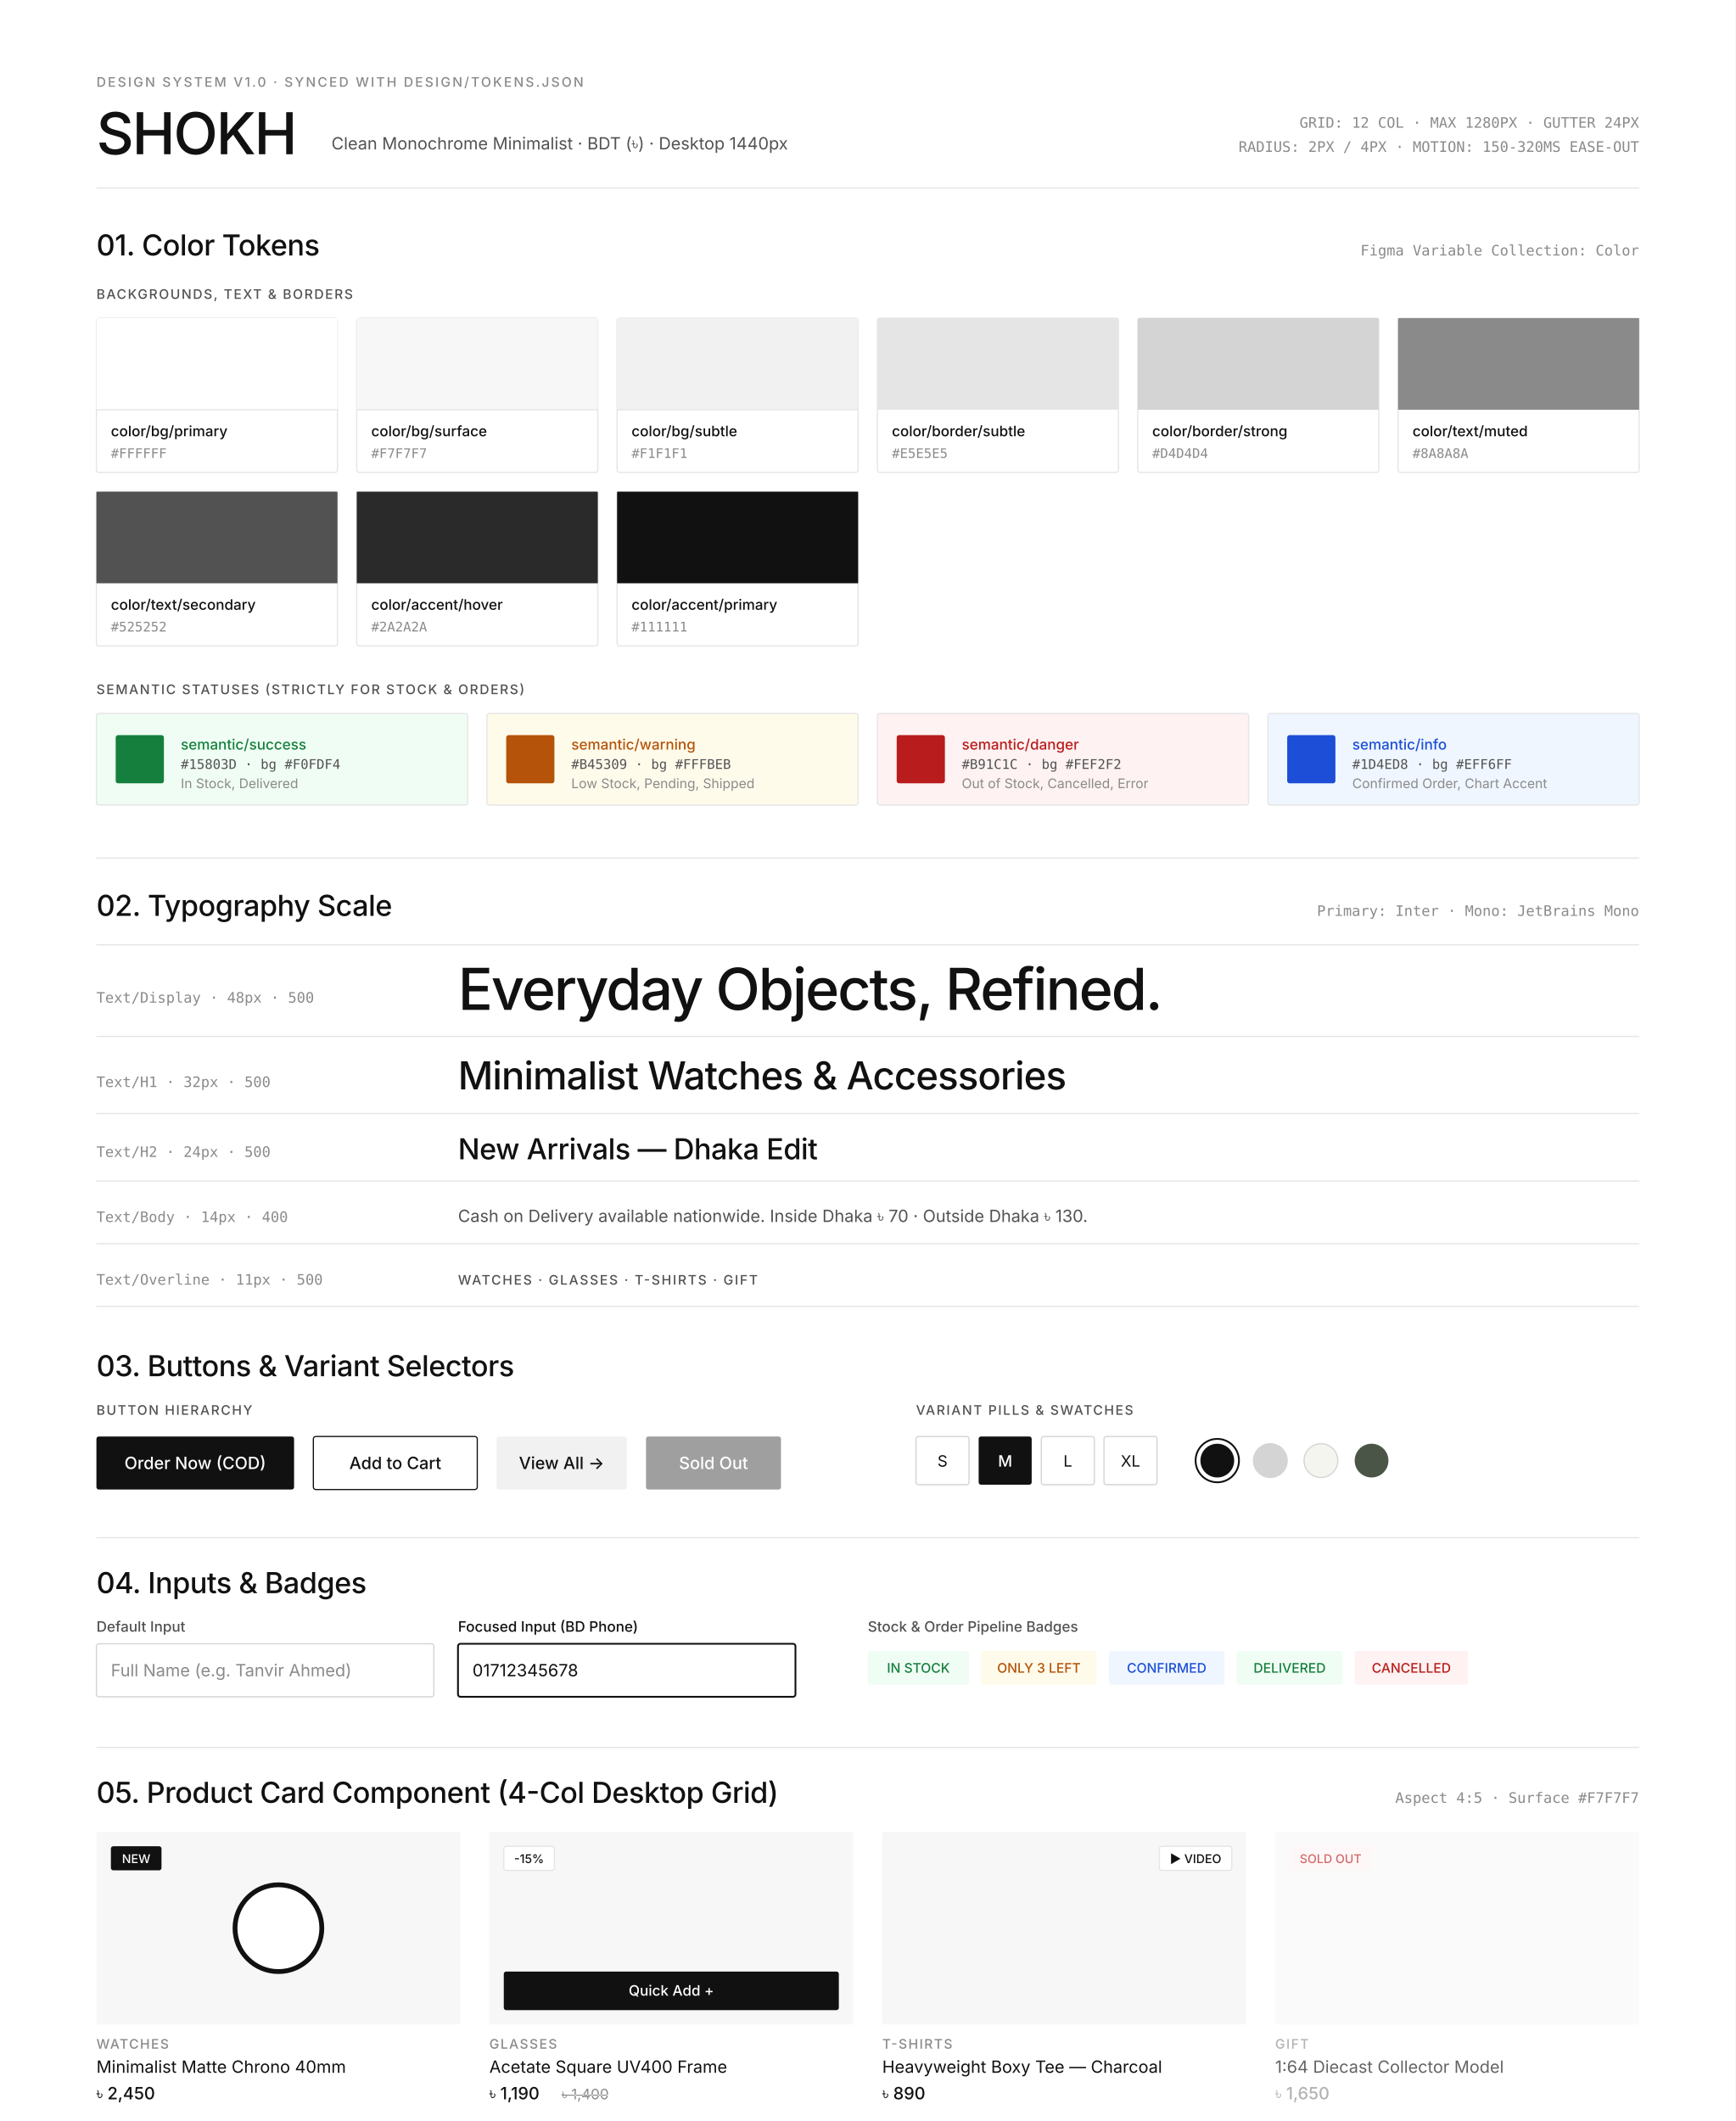
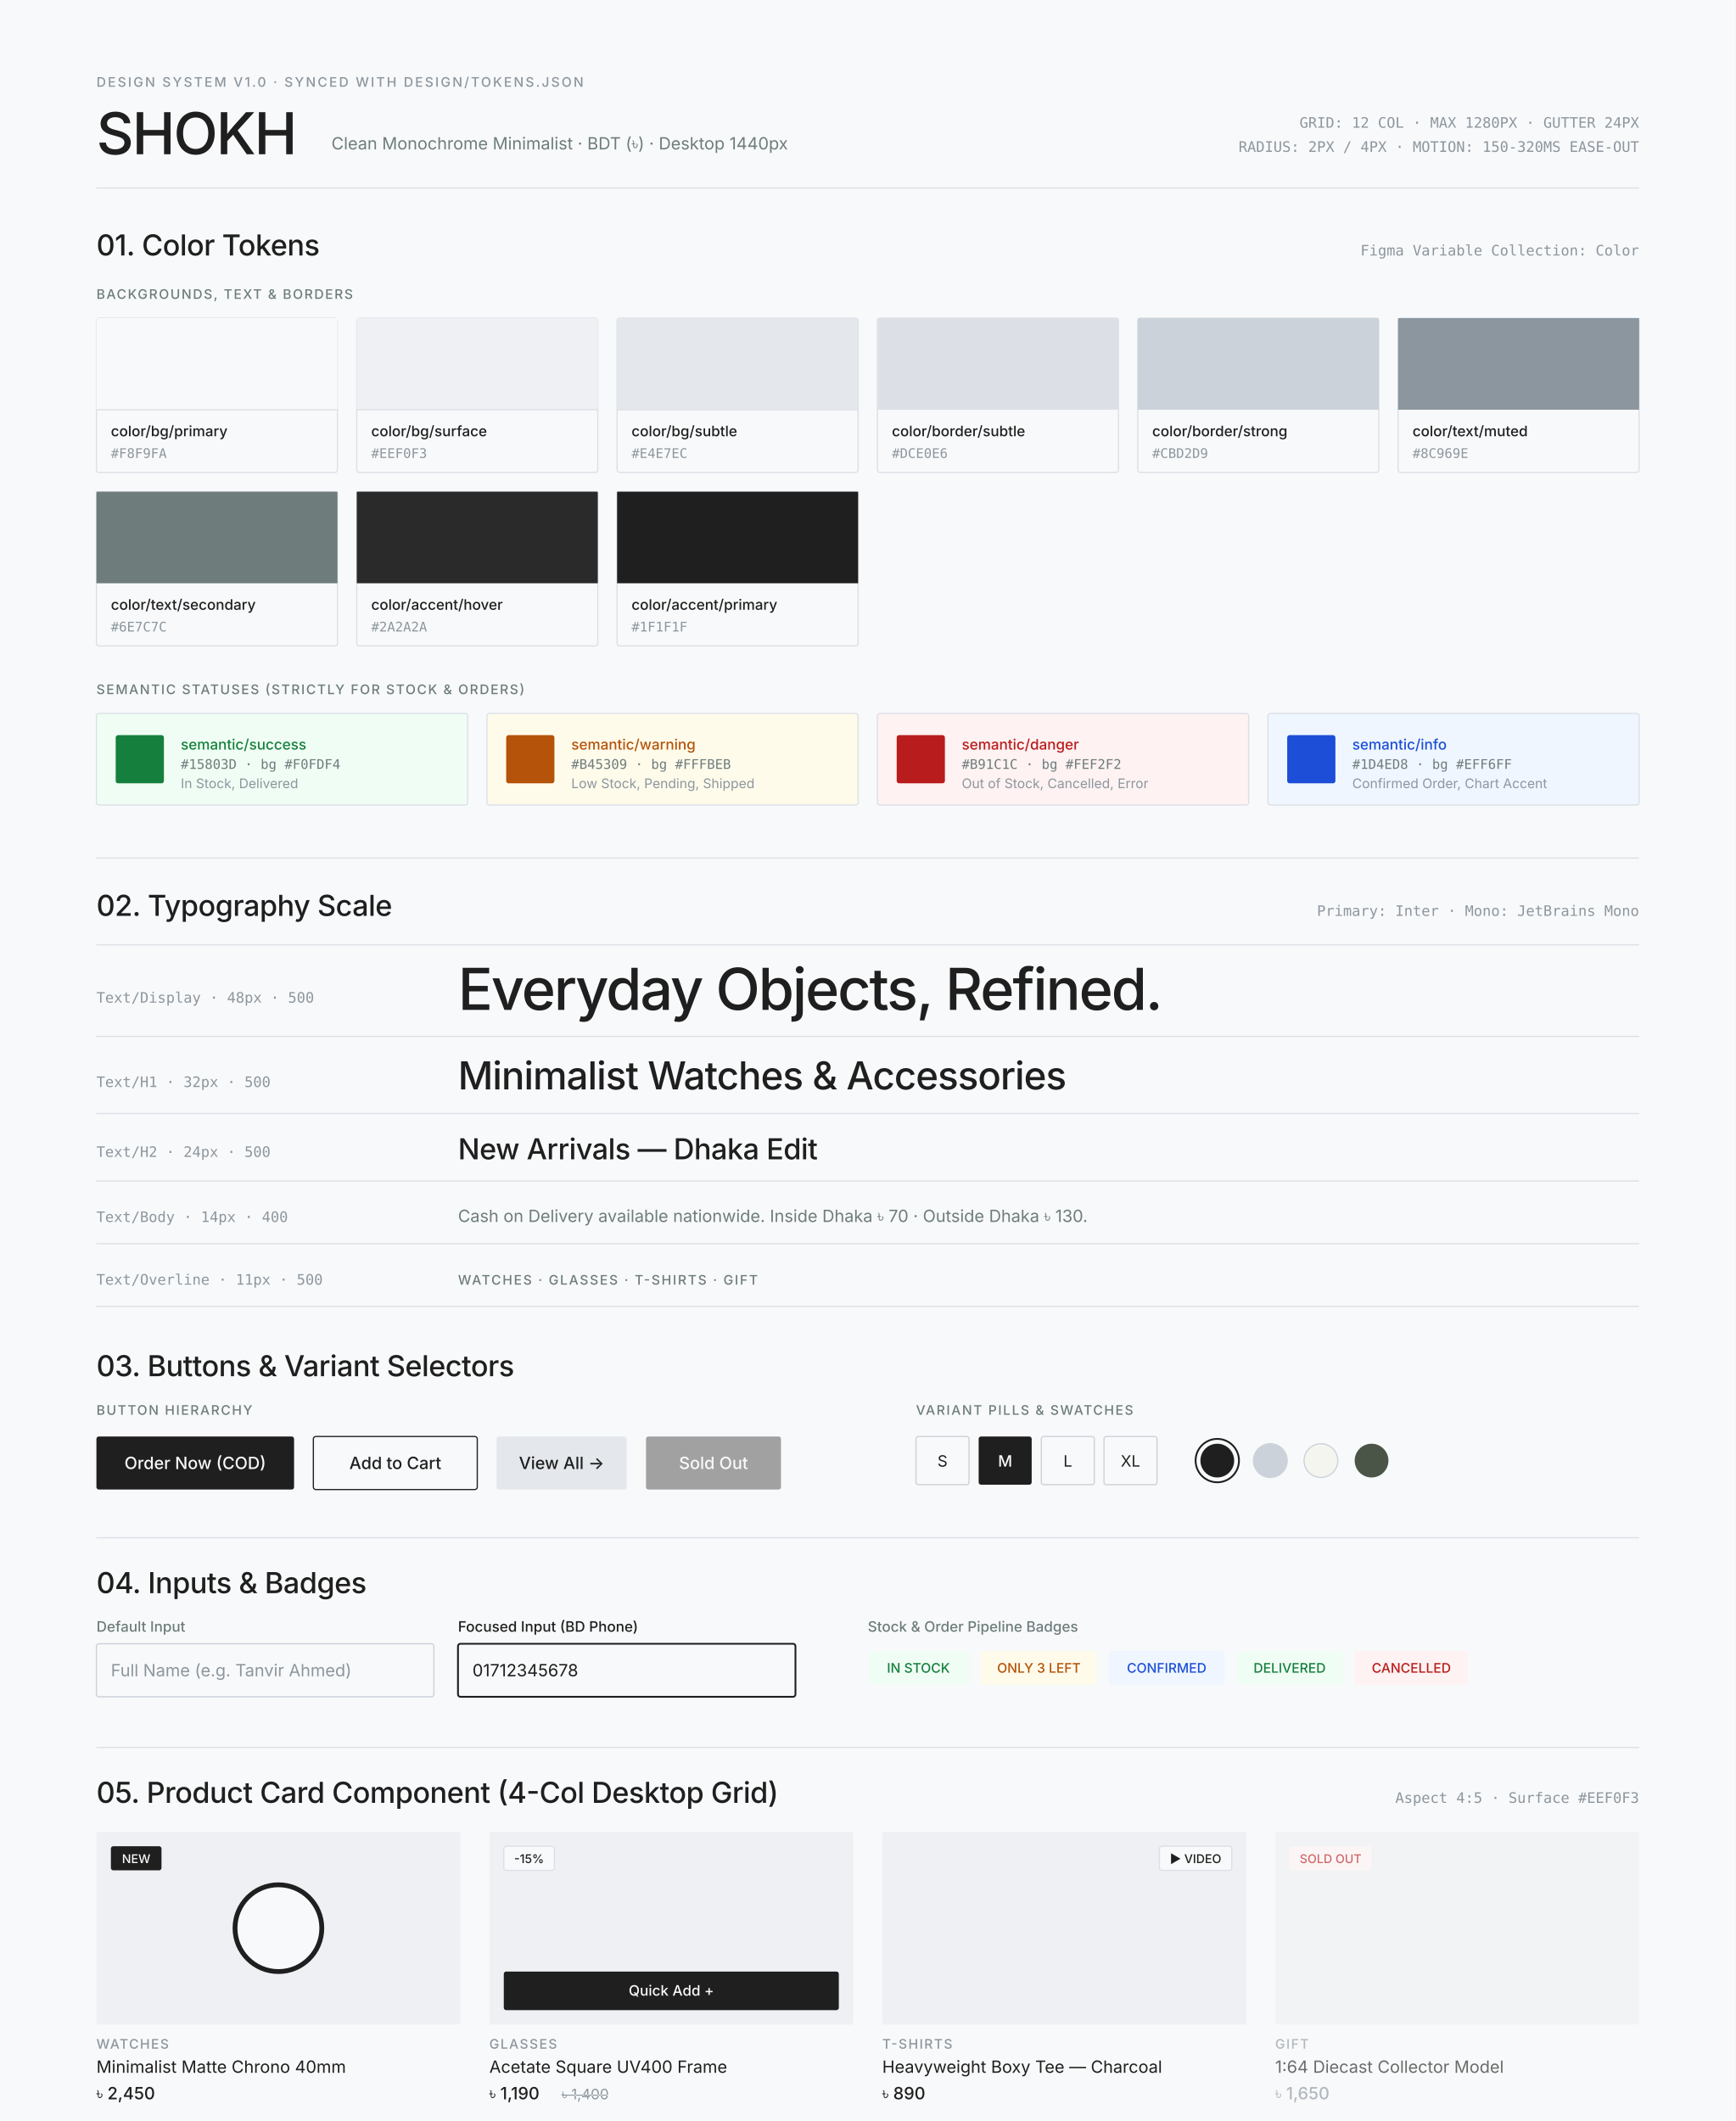
<svg xmlns="http://www.w3.org/2000/svg" width="1440" height="1760" viewBox="0 0 1440 1760" fill="none">
-   <rect id="Canvas-BG" width="1440" height="1760" fill="#FFFFFF" />
+   <rect id="Canvas-BG" width="1440" height="1760" fill="#F8F9FA" />
  <g id="00-Header">
-     <text x="80" y="72" fill="#8A8A8A" font-family="Inter, sans-serif" font-size="11" font-weight="500" letter-spacing="1.5">DESIGN SYSTEM V1.0 · SYNCED WITH DESIGN/TOKENS.JSON</text>
-     <text x="80" y="128" fill="#111111" font-family="Inter, sans-serif" font-size="48" font-weight="500" letter-spacing="-1.4">SHOKH</text>
-     <text x="275" y="124" fill="#525252" font-family="Inter, sans-serif" font-size="14" font-weight="400">Clean Monochrome Minimalist · BDT (৳) · Desktop 1440px</text>
-     <text x="1360" y="106" text-anchor="end" fill="#8A8A8A" font-family="JetBrains Mono, monospace" font-size="12">GRID: 12 COL · MAX 1280PX · GUTTER 24PX</text>
-     <text x="1360" y="126" text-anchor="end" fill="#8A8A8A" font-family="JetBrains Mono, monospace" font-size="12">RADIUS: 2PX / 4PX · MOTION: 150-320MS EASE-OUT</text>
-     <line x1="80" y1="156" x2="1360" y2="156" stroke="#E5E5E5" stroke-width="1" />
+     <text x="80" y="72" fill="#8C969E" font-family="Inter, sans-serif" font-size="11" font-weight="500" letter-spacing="1.5">DESIGN SYSTEM V1.0 · SYNCED WITH DESIGN/TOKENS.JSON</text>
+     <text x="80" y="128" fill="#1F1F1F" font-family="Inter, sans-serif" font-size="48" font-weight="500" letter-spacing="-1.4">SHOKH</text>
+     <text x="275" y="124" fill="#6E7C7C" font-family="Inter, sans-serif" font-size="14" font-weight="400">Clean Monochrome Minimalist · BDT (৳) · Desktop 1440px</text>
+     <text x="1360" y="106" text-anchor="end" fill="#8C969E" font-family="JetBrains Mono, monospace" font-size="12">GRID: 12 COL · MAX 1280PX · GUTTER 24PX</text>
+     <text x="1360" y="126" text-anchor="end" fill="#8C969E" font-family="JetBrains Mono, monospace" font-size="12">RADIUS: 2PX / 4PX · MOTION: 150-320MS EASE-OUT</text>
+     <line x1="80" y1="156" x2="1360" y2="156" stroke="#DCE0E6" stroke-width="1" />
  </g>
  <g id="01-Color-Tokens">
-     <text x="80" y="212" fill="#111111" font-family="Inter, sans-serif" font-size="24" font-weight="500" letter-spacing="-0.3">01. Color Tokens</text>
-     <text x="1360" y="212" text-anchor="end" fill="#8A8A8A" font-family="JetBrains Mono, monospace" font-size="12">Figma Variable Collection: Color</text>
-     <text x="80" y="248" fill="#525252" font-family="Inter, sans-serif" font-size="11" font-weight="500" letter-spacing="1.1">BACKGROUNDS, TEXT &amp; BORDERS</text>
+     <text x="80" y="212" fill="#1F1F1F" font-family="Inter, sans-serif" font-size="24" font-weight="500" letter-spacing="-0.3">01. Color Tokens</text>
+     <text x="1360" y="212" text-anchor="end" fill="#8C969E" font-family="JetBrains Mono, monospace" font-size="12">Figma Variable Collection: Color</text>
+     <text x="80" y="248" fill="#6E7C7C" font-family="Inter, sans-serif" font-size="11" font-weight="500" letter-spacing="1.1">BACKGROUNDS, TEXT &amp; BORDERS</text>
    <g id="Swatch-bg-primary">
-       <rect x="80" y="264" width="200" height="128" rx="2" fill="#FFFFFF" stroke="#E5E5E5" />
-       <rect x="80" y="264" width="200" height="76" fill="#FFFFFF" />
-       <line x1="80" y1="340" x2="280" y2="340" stroke="#E5E5E5" />
-       <text x="92" y="362" fill="#111111" font-family="Inter, sans-serif" font-size="12" font-weight="500">color/bg/primary</text>
-       <text x="92" y="380" fill="#8A8A8A" font-family="JetBrains Mono, monospace" font-size="11">#FFFFFF</text>
+       <rect x="80" y="264" width="200" height="128" rx="2" fill="#F8F9FA" stroke="#DCE0E6" />
+       <rect x="80" y="264" width="200" height="76" fill="#F8F9FA" />
+       <line x1="80" y1="340" x2="280" y2="340" stroke="#DCE0E6" />
+       <text x="92" y="362" fill="#1F1F1F" font-family="Inter, sans-serif" font-size="12" font-weight="500">color/bg/primary</text>
+       <text x="92" y="380" fill="#8C969E" font-family="JetBrains Mono, monospace" font-size="11">#F8F9FA</text>
    </g>
    <g id="Swatch-bg-surface">
-       <rect x="296" y="264" width="200" height="128" rx="2" fill="#FFFFFF" stroke="#E5E5E5" />
-       <rect x="296" y="264" width="200" height="76" fill="#F7F7F7" />
-       <line x1="296" y1="340" x2="496" y2="340" stroke="#E5E5E5" />
-       <text x="308" y="362" fill="#111111" font-family="Inter, sans-serif" font-size="12" font-weight="500">color/bg/surface</text>
-       <text x="308" y="380" fill="#8A8A8A" font-family="JetBrains Mono, monospace" font-size="11">#F7F7F7</text>
+       <rect x="296" y="264" width="200" height="128" rx="2" fill="#F8F9FA" stroke="#DCE0E6" />
+       <rect x="296" y="264" width="200" height="76" fill="#EEF0F3" />
+       <line x1="296" y1="340" x2="496" y2="340" stroke="#DCE0E6" />
+       <text x="308" y="362" fill="#1F1F1F" font-family="Inter, sans-serif" font-size="12" font-weight="500">color/bg/surface</text>
+       <text x="308" y="380" fill="#8C969E" font-family="JetBrains Mono, monospace" font-size="11">#EEF0F3</text>
    </g>
    <g id="Swatch-bg-subtle">
-       <rect x="512" y="264" width="200" height="128" rx="2" fill="#FFFFFF" stroke="#E5E5E5" />
-       <rect x="512" y="264" width="200" height="76" fill="#F1F1F1" />
-       <line x1="512" y1="340" x2="712" y2="340" stroke="#E5E5E5" />
-       <text x="524" y="362" fill="#111111" font-family="Inter, sans-serif" font-size="12" font-weight="500">color/bg/subtle</text>
-       <text x="524" y="380" fill="#8A8A8A" font-family="JetBrains Mono, monospace" font-size="11">#F1F1F1</text>
+       <rect x="512" y="264" width="200" height="128" rx="2" fill="#F8F9FA" stroke="#DCE0E6" />
+       <rect x="512" y="264" width="200" height="76" fill="#E4E7EC" />
+       <line x1="512" y1="340" x2="712" y2="340" stroke="#DCE0E6" />
+       <text x="524" y="362" fill="#1F1F1F" font-family="Inter, sans-serif" font-size="12" font-weight="500">color/bg/subtle</text>
+       <text x="524" y="380" fill="#8C969E" font-family="JetBrains Mono, monospace" font-size="11">#E4E7EC</text>
    </g>
    <g id="Swatch-border-subtle">
-       <rect x="728" y="264" width="200" height="128" rx="2" fill="#FFFFFF" stroke="#E5E5E5" />
-       <rect x="728" y="264" width="200" height="76" fill="#E5E5E5" />
-       <text x="740" y="362" fill="#111111" font-family="Inter, sans-serif" font-size="12" font-weight="500">color/border/subtle</text>
-       <text x="740" y="380" fill="#8A8A8A" font-family="JetBrains Mono, monospace" font-size="11">#E5E5E5</text>
+       <rect x="728" y="264" width="200" height="128" rx="2" fill="#F8F9FA" stroke="#DCE0E6" />
+       <rect x="728" y="264" width="200" height="76" fill="#DCE0E6" />
+       <text x="740" y="362" fill="#1F1F1F" font-family="Inter, sans-serif" font-size="12" font-weight="500">color/border/subtle</text>
+       <text x="740" y="380" fill="#8C969E" font-family="JetBrains Mono, monospace" font-size="11">#DCE0E6</text>
    </g>
    <g id="Swatch-border-strong">
-       <rect x="944" y="264" width="200" height="128" rx="2" fill="#FFFFFF" stroke="#E5E5E5" />
-       <rect x="944" y="264" width="200" height="76" fill="#D4D4D4" />
-       <text x="956" y="362" fill="#111111" font-family="Inter, sans-serif" font-size="12" font-weight="500">color/border/strong</text>
-       <text x="956" y="380" fill="#8A8A8A" font-family="JetBrains Mono, monospace" font-size="11">#D4D4D4</text>
+       <rect x="944" y="264" width="200" height="128" rx="2" fill="#F8F9FA" stroke="#DCE0E6" />
+       <rect x="944" y="264" width="200" height="76" fill="#CBD2D9" />
+       <text x="956" y="362" fill="#1F1F1F" font-family="Inter, sans-serif" font-size="12" font-weight="500">color/border/strong</text>
+       <text x="956" y="380" fill="#8C969E" font-family="JetBrains Mono, monospace" font-size="11">#CBD2D9</text>
    </g>
    <g id="Swatch-text-muted">
-       <rect x="1160" y="264" width="200" height="128" rx="2" fill="#FFFFFF" stroke="#E5E5E5" />
-       <rect x="1160" y="264" width="200" height="76" fill="#8A8A8A" />
-       <text x="1172" y="362" fill="#111111" font-family="Inter, sans-serif" font-size="12" font-weight="500">color/text/muted</text>
-       <text x="1172" y="380" fill="#8A8A8A" font-family="JetBrains Mono, monospace" font-size="11">#8A8A8A</text>
+       <rect x="1160" y="264" width="200" height="128" rx="2" fill="#F8F9FA" stroke="#DCE0E6" />
+       <rect x="1160" y="264" width="200" height="76" fill="#8C969E" />
+       <text x="1172" y="362" fill="#1F1F1F" font-family="Inter, sans-serif" font-size="12" font-weight="500">color/text/muted</text>
+       <text x="1172" y="380" fill="#8C969E" font-family="JetBrains Mono, monospace" font-size="11">#8C969E</text>
    </g>
    <g id="Swatch-text-secondary">
-       <rect x="80" y="408" width="200" height="128" rx="2" fill="#FFFFFF" stroke="#E5E5E5" />
-       <rect x="80" y="408" width="200" height="76" fill="#525252" />
-       <text x="92" y="506" fill="#111111" font-family="Inter, sans-serif" font-size="12" font-weight="500">color/text/secondary</text>
-       <text x="92" y="524" fill="#8A8A8A" font-family="JetBrains Mono, monospace" font-size="11">#525252</text>
+       <rect x="80" y="408" width="200" height="128" rx="2" fill="#F8F9FA" stroke="#DCE0E6" />
+       <rect x="80" y="408" width="200" height="76" fill="#6E7C7C" />
+       <text x="92" y="506" fill="#1F1F1F" font-family="Inter, sans-serif" font-size="12" font-weight="500">color/text/secondary</text>
+       <text x="92" y="524" fill="#8C969E" font-family="JetBrains Mono, monospace" font-size="11">#6E7C7C</text>
    </g>
    <g id="Swatch-accent-hover">
-       <rect x="296" y="408" width="200" height="128" rx="2" fill="#FFFFFF" stroke="#E5E5E5" />
+       <rect x="296" y="408" width="200" height="128" rx="2" fill="#F8F9FA" stroke="#DCE0E6" />
      <rect x="296" y="408" width="200" height="76" fill="#2A2A2A" />
-       <text x="308" y="506" fill="#111111" font-family="Inter, sans-serif" font-size="12" font-weight="500">color/accent/hover</text>
-       <text x="308" y="524" fill="#8A8A8A" font-family="JetBrains Mono, monospace" font-size="11">#2A2A2A</text>
+       <text x="308" y="506" fill="#1F1F1F" font-family="Inter, sans-serif" font-size="12" font-weight="500">color/accent/hover</text>
+       <text x="308" y="524" fill="#8C969E" font-family="JetBrains Mono, monospace" font-size="11">#2A2A2A</text>
    </g>
    <g id="Swatch-accent-primary">
-       <rect x="512" y="408" width="200" height="128" rx="2" fill="#FFFFFF" stroke="#E5E5E5" />
-       <rect x="512" y="408" width="200" height="76" fill="#111111" />
-       <text x="524" y="506" fill="#111111" font-family="Inter, sans-serif" font-size="12" font-weight="500">color/accent/primary</text>
-       <text x="524" y="524" fill="#8A8A8A" font-family="JetBrains Mono, monospace" font-size="11">#111111</text>
-     </g>
-     <text x="80" y="576" fill="#525252" font-family="Inter, sans-serif" font-size="11" font-weight="500" letter-spacing="1.1">SEMANTIC STATUSES (STRICTLY FOR STOCK &amp; ORDERS)</text>
+       <rect x="512" y="408" width="200" height="128" rx="2" fill="#F8F9FA" stroke="#DCE0E6" />
+       <rect x="512" y="408" width="200" height="76" fill="#1F1F1F" />
+       <text x="524" y="506" fill="#1F1F1F" font-family="Inter, sans-serif" font-size="12" font-weight="500">color/accent/primary</text>
+       <text x="524" y="524" fill="#8C969E" font-family="JetBrains Mono, monospace" font-size="11">#1F1F1F</text>
+     </g>
+     <text x="80" y="576" fill="#6E7C7C" font-family="Inter, sans-serif" font-size="11" font-weight="500" letter-spacing="1.1">SEMANTIC STATUSES (STRICTLY FOR STOCK &amp; ORDERS)</text>
    <g id="Semantic-Success">
-       <rect x="80" y="592" width="308" height="76" rx="2" fill="#F0FDF4" stroke="#E5E5E5" />
+       <rect x="80" y="592" width="308" height="76" rx="2" fill="#F0FDF4" stroke="#DCE0E6" />
      <rect x="96" y="610" width="40" height="40" rx="2" fill="#15803D" />
      <text x="150" y="622" fill="#15803D" font-family="Inter, sans-serif" font-size="12" font-weight="500">semantic/success</text>
-       <text x="150" y="638" fill="#525252" font-family="JetBrains Mono, monospace" font-size="11">#15803D · bg #F0FDF4</text>
-       <text x="150" y="654" fill="#8A8A8A" font-family="Inter, sans-serif" font-size="11">In Stock, Delivered</text>
+       <text x="150" y="638" fill="#6E7C7C" font-family="JetBrains Mono, monospace" font-size="11">#15803D · bg #F0FDF4</text>
+       <text x="150" y="654" fill="#8C969E" font-family="Inter, sans-serif" font-size="11">In Stock, Delivered</text>
    </g>
    <g id="Semantic-Warning">
-       <rect x="404" y="592" width="308" height="76" rx="2" fill="#FFFBEB" stroke="#E5E5E5" />
+       <rect x="404" y="592" width="308" height="76" rx="2" fill="#FFFBEB" stroke="#DCE0E6" />
      <rect x="420" y="610" width="40" height="40" rx="2" fill="#B45309" />
      <text x="474" y="622" fill="#B45309" font-family="Inter, sans-serif" font-size="12" font-weight="500">semantic/warning</text>
-       <text x="474" y="638" fill="#525252" font-family="JetBrains Mono, monospace" font-size="11">#B45309 · bg #FFFBEB</text>
-       <text x="474" y="654" fill="#8A8A8A" font-family="Inter, sans-serif" font-size="11">Low Stock, Pending, Shipped</text>
+       <text x="474" y="638" fill="#6E7C7C" font-family="JetBrains Mono, monospace" font-size="11">#B45309 · bg #FFFBEB</text>
+       <text x="474" y="654" fill="#8C969E" font-family="Inter, sans-serif" font-size="11">Low Stock, Pending, Shipped</text>
    </g>
    <g id="Semantic-Danger">
-       <rect x="728" y="592" width="308" height="76" rx="2" fill="#FEF2F2" stroke="#E5E5E5" />
+       <rect x="728" y="592" width="308" height="76" rx="2" fill="#FEF2F2" stroke="#DCE0E6" />
      <rect x="744" y="610" width="40" height="40" rx="2" fill="#B91C1C" />
      <text x="798" y="622" fill="#B91C1C" font-family="Inter, sans-serif" font-size="12" font-weight="500">semantic/danger</text>
-       <text x="798" y="638" fill="#525252" font-family="JetBrains Mono, monospace" font-size="11">#B91C1C · bg #FEF2F2</text>
-       <text x="798" y="654" fill="#8A8A8A" font-family="Inter, sans-serif" font-size="11">Out of Stock, Cancelled, Error</text>
+       <text x="798" y="638" fill="#6E7C7C" font-family="JetBrains Mono, monospace" font-size="11">#B91C1C · bg #FEF2F2</text>
+       <text x="798" y="654" fill="#8C969E" font-family="Inter, sans-serif" font-size="11">Out of Stock, Cancelled, Error</text>
    </g>
    <g id="Semantic-Info">
-       <rect x="1052" y="592" width="308" height="76" rx="2" fill="#EFF6FF" stroke="#E5E5E5" />
+       <rect x="1052" y="592" width="308" height="76" rx="2" fill="#EFF6FF" stroke="#DCE0E6" />
      <rect x="1068" y="610" width="40" height="40" rx="2" fill="#1D4ED8" />
      <text x="1122" y="622" fill="#1D4ED8" font-family="Inter, sans-serif" font-size="12" font-weight="500">semantic/info</text>
-       <text x="1122" y="638" fill="#525252" font-family="JetBrains Mono, monospace" font-size="11">#1D4ED8 · bg #EFF6FF</text>
-       <text x="1122" y="654" fill="#8A8A8A" font-family="Inter, sans-serif" font-size="11">Confirmed Order, Chart Accent</text>
+       <text x="1122" y="638" fill="#6E7C7C" font-family="JetBrains Mono, monospace" font-size="11">#1D4ED8 · bg #EFF6FF</text>
+       <text x="1122" y="654" fill="#8C969E" font-family="Inter, sans-serif" font-size="11">Confirmed Order, Chart Accent</text>
    </g>
  </g>
  <g id="02-Typography">
-     <line x1="80" y1="712" x2="1360" y2="712" stroke="#E5E5E5" />
-     <text x="80" y="760" fill="#111111" font-family="Inter, sans-serif" font-size="24" font-weight="500" letter-spacing="-0.3">02. Typography Scale</text>
-     <text x="1360" y="760" text-anchor="end" fill="#8A8A8A" font-family="JetBrains Mono, monospace" font-size="12">Primary: Inter · Mono: JetBrains Mono</text>
-     <line x1="80" y1="784" x2="1360" y2="784" stroke="#E5E5E5" />
-     <text x="80" y="832" fill="#8A8A8A" font-family="JetBrains Mono, monospace" font-size="12">Text/Display · 48px · 500</text>
-     <text x="380" y="838" fill="#111111" font-family="Inter, sans-serif" font-size="48" font-weight="500" letter-spacing="-1.4">Everyday Objects, Refined.</text>
-     <line x1="80" y1="860" x2="1360" y2="860" stroke="#E5E5E5" />
-     <text x="80" y="902" fill="#8A8A8A" font-family="JetBrains Mono, monospace" font-size="12">Text/H1 · 32px · 500</text>
-     <text x="380" y="904" fill="#111111" font-family="Inter, sans-serif" font-size="32" font-weight="500" letter-spacing="-0.6">Minimalist Watches &amp; Accessories</text>
-     <line x1="80" y1="924" x2="1360" y2="924" stroke="#E5E5E5" />
-     <text x="80" y="960" fill="#8A8A8A" font-family="JetBrains Mono, monospace" font-size="12">Text/H2 · 24px · 500</text>
-     <text x="380" y="962" fill="#111111" font-family="Inter, sans-serif" font-size="24" font-weight="500" letter-spacing="-0.3">New Arrivals — Dhaka Edit</text>
-     <line x1="80" y1="980" x2="1360" y2="980" stroke="#E5E5E5" />
-     <text x="80" y="1014" fill="#8A8A8A" font-family="JetBrains Mono, monospace" font-size="12">Text/Body · 14px · 400</text>
-     <text x="380" y="1014" fill="#525252" font-family="Inter, sans-serif" font-size="14">Cash on Delivery available nationwide. Inside Dhaka ৳ 70 · Outside Dhaka ৳ 130.</text>
-     <line x1="80" y1="1032" x2="1360" y2="1032" stroke="#E5E5E5" />
-     <text x="80" y="1066" fill="#8A8A8A" font-family="JetBrains Mono, monospace" font-size="12">Text/Overline · 11px · 500</text>
-     <text x="380" y="1066" fill="#525252" font-family="Inter, sans-serif" font-size="11" font-weight="500" letter-spacing="1.2">WATCHES · GLASSES · T-SHIRTS · GIFT</text>
-     <line x1="80" y1="1084" x2="1360" y2="1084" stroke="#E5E5E5" />
+     <line x1="80" y1="712" x2="1360" y2="712" stroke="#DCE0E6" />
+     <text x="80" y="760" fill="#1F1F1F" font-family="Inter, sans-serif" font-size="24" font-weight="500" letter-spacing="-0.3">02. Typography Scale</text>
+     <text x="1360" y="760" text-anchor="end" fill="#8C969E" font-family="JetBrains Mono, monospace" font-size="12">Primary: Inter · Mono: JetBrains Mono</text>
+     <line x1="80" y1="784" x2="1360" y2="784" stroke="#DCE0E6" />
+     <text x="80" y="832" fill="#8C969E" font-family="JetBrains Mono, monospace" font-size="12">Text/Display · 48px · 500</text>
+     <text x="380" y="838" fill="#1F1F1F" font-family="Inter, sans-serif" font-size="48" font-weight="500" letter-spacing="-1.4">Everyday Objects, Refined.</text>
+     <line x1="80" y1="860" x2="1360" y2="860" stroke="#DCE0E6" />
+     <text x="80" y="902" fill="#8C969E" font-family="JetBrains Mono, monospace" font-size="12">Text/H1 · 32px · 500</text>
+     <text x="380" y="904" fill="#1F1F1F" font-family="Inter, sans-serif" font-size="32" font-weight="500" letter-spacing="-0.6">Minimalist Watches &amp; Accessories</text>
+     <line x1="80" y1="924" x2="1360" y2="924" stroke="#DCE0E6" />
+     <text x="80" y="960" fill="#8C969E" font-family="JetBrains Mono, monospace" font-size="12">Text/H2 · 24px · 500</text>
+     <text x="380" y="962" fill="#1F1F1F" font-family="Inter, sans-serif" font-size="24" font-weight="500" letter-spacing="-0.3">New Arrivals — Dhaka Edit</text>
+     <line x1="80" y1="980" x2="1360" y2="980" stroke="#DCE0E6" />
+     <text x="80" y="1014" fill="#8C969E" font-family="JetBrains Mono, monospace" font-size="12">Text/Body · 14px · 400</text>
+     <text x="380" y="1014" fill="#6E7C7C" font-family="Inter, sans-serif" font-size="14">Cash on Delivery available nationwide. Inside Dhaka ৳ 70 · Outside Dhaka ৳ 130.</text>
+     <line x1="80" y1="1032" x2="1360" y2="1032" stroke="#DCE0E6" />
+     <text x="80" y="1066" fill="#8C969E" font-family="JetBrains Mono, monospace" font-size="12">Text/Overline · 11px · 500</text>
+     <text x="380" y="1066" fill="#6E7C7C" font-family="Inter, sans-serif" font-size="11" font-weight="500" letter-spacing="1.2">WATCHES · GLASSES · T-SHIRTS · GIFT</text>
+     <line x1="80" y1="1084" x2="1360" y2="1084" stroke="#DCE0E6" />
  </g>
  <g id="03-Buttons-And-Pills">
-     <text x="80" y="1142" fill="#111111" font-family="Inter, sans-serif" font-size="24" font-weight="500" letter-spacing="-0.3">03. Buttons &amp; Variant Selectors</text>
-     <text x="80" y="1174" fill="#525252" font-family="Inter, sans-serif" font-size="11" font-weight="500" letter-spacing="1.1">BUTTON HIERARCHY</text>
-     <rect x="80" y="1192" width="164" height="44" rx="2" fill="#111111" />
-     <text x="162" y="1219" text-anchor="middle" fill="#FFFFFF" font-family="Inter, sans-serif" font-size="14" font-weight="500">Order Now (COD)</text>
-     <rect x="260" y="1192" width="136" height="44" rx="2" fill="#FFFFFF" stroke="#111111" />
-     <text x="328" y="1219" text-anchor="middle" fill="#111111" font-family="Inter, sans-serif" font-size="14" font-weight="500">Add to Cart</text>
-     <rect x="412" y="1192" width="108" height="44" rx="2" fill="#F1F1F1" />
-     <text x="466" y="1219" text-anchor="middle" fill="#111111" font-family="Inter, sans-serif" font-size="14" font-weight="500">View All →</text>
-     <rect x="536" y="1192" width="112" height="44" rx="2" fill="#111111" fill-opacity="0.4" />
-     <text x="592" y="1219" text-anchor="middle" fill="#FFFFFF" font-family="Inter, sans-serif" font-size="14" font-weight="500">Sold Out</text>
-     <text x="760" y="1174" fill="#525252" font-family="Inter, sans-serif" font-size="11" font-weight="500" letter-spacing="1.1">VARIANT PILLS &amp; SWATCHES</text>
-     <rect x="760" y="1192" width="44" height="40" rx="2" fill="#FFFFFF" stroke="#D4D4D4" />
-     <text x="782" y="1217" text-anchor="middle" fill="#111111" font-family="Inter, sans-serif" font-size="13">S</text>
-     <rect x="812" y="1192" width="44" height="40" rx="2" fill="#111111" />
-     <text x="834" y="1217" text-anchor="middle" fill="#FFFFFF" font-family="Inter, sans-serif" font-size="13" font-weight="500">M</text>
-     <rect x="864" y="1192" width="44" height="40" rx="2" fill="#FFFFFF" stroke="#D4D4D4" />
-     <text x="886" y="1217" text-anchor="middle" fill="#111111" font-family="Inter, sans-serif" font-size="13">L</text>
-     <rect x="916" y="1192" width="44" height="40" rx="2" fill="#FFFFFF" stroke="#D4D4D4" />
-     <text x="938" y="1217" text-anchor="middle" fill="#111111" font-family="Inter, sans-serif" font-size="13">XL</text>
-     <circle cx="1010" cy="1212" r="14" fill="#111111" />
-     <circle cx="1010" cy="1212" r="18" stroke="#111111" stroke-width="1.5" />
-     <circle cx="1054" cy="1212" r="14" fill="#D4D4D4" stroke="#D4D4D4" />
-     <circle cx="1096" cy="1212" r="14" fill="#F5F5F0" stroke="#D4D4D4" />
+     <text x="80" y="1142" fill="#1F1F1F" font-family="Inter, sans-serif" font-size="24" font-weight="500" letter-spacing="-0.3">03. Buttons &amp; Variant Selectors</text>
+     <text x="80" y="1174" fill="#6E7C7C" font-family="Inter, sans-serif" font-size="11" font-weight="500" letter-spacing="1.1">BUTTON HIERARCHY</text>
+     <rect x="80" y="1192" width="164" height="44" rx="2" fill="#1F1F1F" />
+     <text x="162" y="1219" text-anchor="middle" fill="#F8F9FA" font-family="Inter, sans-serif" font-size="14" font-weight="500">Order Now (COD)</text>
+     <rect x="260" y="1192" width="136" height="44" rx="2" fill="#F8F9FA" stroke="#1F1F1F" />
+     <text x="328" y="1219" text-anchor="middle" fill="#1F1F1F" font-family="Inter, sans-serif" font-size="14" font-weight="500">Add to Cart</text>
+     <rect x="412" y="1192" width="108" height="44" rx="2" fill="#E4E7EC" />
+     <text x="466" y="1219" text-anchor="middle" fill="#1F1F1F" font-family="Inter, sans-serif" font-size="14" font-weight="500">View All →</text>
+     <rect x="536" y="1192" width="112" height="44" rx="2" fill="#1F1F1F" fill-opacity="0.4" />
+     <text x="592" y="1219" text-anchor="middle" fill="#F8F9FA" font-family="Inter, sans-serif" font-size="14" font-weight="500">Sold Out</text>
+     <text x="760" y="1174" fill="#6E7C7C" font-family="Inter, sans-serif" font-size="11" font-weight="500" letter-spacing="1.1">VARIANT PILLS &amp; SWATCHES</text>
+     <rect x="760" y="1192" width="44" height="40" rx="2" fill="#F8F9FA" stroke="#CBD2D9" />
+     <text x="782" y="1217" text-anchor="middle" fill="#1F1F1F" font-family="Inter, sans-serif" font-size="13">S</text>
+     <rect x="812" y="1192" width="44" height="40" rx="2" fill="#1F1F1F" />
+     <text x="834" y="1217" text-anchor="middle" fill="#F8F9FA" font-family="Inter, sans-serif" font-size="13" font-weight="500">M</text>
+     <rect x="864" y="1192" width="44" height="40" rx="2" fill="#F8F9FA" stroke="#CBD2D9" />
+     <text x="886" y="1217" text-anchor="middle" fill="#1F1F1F" font-family="Inter, sans-serif" font-size="13">L</text>
+     <rect x="916" y="1192" width="44" height="40" rx="2" fill="#F8F9FA" stroke="#CBD2D9" />
+     <text x="938" y="1217" text-anchor="middle" fill="#1F1F1F" font-family="Inter, sans-serif" font-size="13">XL</text>
+     <circle cx="1010" cy="1212" r="14" fill="#1F1F1F" />
+     <circle cx="1010" cy="1212" r="18" stroke="#1F1F1F" stroke-width="1.5" />
+     <circle cx="1054" cy="1212" r="14" fill="#CBD2D9" stroke="#CBD2D9" />
+     <circle cx="1096" cy="1212" r="14" fill="#F5F5F0" stroke="#CBD2D9" />
    <circle cx="1138" cy="1212" r="14" fill="#4A5548" />
  </g>
  <g id="04-Inputs-And-Badges">
-     <line x1="80" y1="1276" x2="1360" y2="1276" stroke="#E5E5E5" />
-     <text x="80" y="1322" fill="#111111" font-family="Inter, sans-serif" font-size="24" font-weight="500" letter-spacing="-0.3">04. Inputs &amp; Badges</text>
-     <text x="80" y="1354" fill="#525252" font-family="Inter, sans-serif" font-size="12" font-weight="500">Default Input</text>
-     <rect x="80" y="1364" width="280" height="44" rx="2" fill="#FFFFFF" stroke="#D4D4D4" />
-     <text x="92" y="1391" fill="#8A8A8A" font-family="Inter, sans-serif" font-size="14">Full Name (e.g. Tanvir Ahmed)</text>
-     <text x="380" y="1354" fill="#111111" font-family="Inter, sans-serif" font-size="12" font-weight="500">Focused Input (BD Phone)</text>
-     <rect x="380" y="1364" width="280" height="44" rx="2" fill="#FFFFFF" stroke="#111111" stroke-width="1.5" />
-     <text x="392" y="1391" fill="#111111" font-family="Inter, sans-serif" font-size="14">01712345678</text>
-     <text x="720" y="1354" fill="#525252" font-family="Inter, sans-serif" font-size="12" font-weight="500">Stock &amp; Order Pipeline Badges</text>
+     <line x1="80" y1="1276" x2="1360" y2="1276" stroke="#DCE0E6" />
+     <text x="80" y="1322" fill="#1F1F1F" font-family="Inter, sans-serif" font-size="24" font-weight="500" letter-spacing="-0.3">04. Inputs &amp; Badges</text>
+     <text x="80" y="1354" fill="#6E7C7C" font-family="Inter, sans-serif" font-size="12" font-weight="500">Default Input</text>
+     <rect x="80" y="1364" width="280" height="44" rx="2" fill="#F8F9FA" stroke="#CBD2D9" />
+     <text x="92" y="1391" fill="#8C969E" font-family="Inter, sans-serif" font-size="14">Full Name (e.g. Tanvir Ahmed)</text>
+     <text x="380" y="1354" fill="#1F1F1F" font-family="Inter, sans-serif" font-size="12" font-weight="500">Focused Input (BD Phone)</text>
+     <rect x="380" y="1364" width="280" height="44" rx="2" fill="#F8F9FA" stroke="#1F1F1F" stroke-width="1.5" />
+     <text x="392" y="1391" fill="#1F1F1F" font-family="Inter, sans-serif" font-size="14">01712345678</text>
+     <text x="720" y="1354" fill="#6E7C7C" font-family="Inter, sans-serif" font-size="12" font-weight="500">Stock &amp; Order Pipeline Badges</text>
    <rect x="720" y="1370" width="84" height="28" rx="2" fill="#F0FDF4" />
    <text x="762" y="1388" text-anchor="middle" fill="#15803D" font-family="Inter, sans-serif" font-size="11" font-weight="500">IN STOCK</text>
    <rect x="814" y="1370" width="96" height="28" rx="2" fill="#FFFBEB" />
    <text x="862" y="1388" text-anchor="middle" fill="#B45309" font-family="Inter, sans-serif" font-size="11" font-weight="500">ONLY 3 LEFT</text>
    <rect x="920" y="1370" width="96" height="28" rx="2" fill="#EFF6FF" />
    <text x="968" y="1388" text-anchor="middle" fill="#1D4ED8" font-family="Inter, sans-serif" font-size="11" font-weight="500">CONFIRMED</text>
    <rect x="1026" y="1370" width="88" height="28" rx="2" fill="#F0FDF4" />
    <text x="1070" y="1388" text-anchor="middle" fill="#15803D" font-family="Inter, sans-serif" font-size="11" font-weight="500">DELIVERED</text>
    <rect x="1124" y="1370" width="94" height="28" rx="2" fill="#FEF2F2" />
    <text x="1171" y="1388" text-anchor="middle" fill="#B91C1C" font-family="Inter, sans-serif" font-size="11" font-weight="500">CANCELLED</text>
  </g>
  <g id="05-Product-Cards">
-     <line x1="80" y1="1450" x2="1360" y2="1450" stroke="#E5E5E5" />
-     <text x="80" y="1496" fill="#111111" font-family="Inter, sans-serif" font-size="24" font-weight="500" letter-spacing="-0.3">05. Product Card Component (4-Col Desktop Grid)</text>
-     <text x="1360" y="1496" text-anchor="end" fill="#8A8A8A" font-family="JetBrains Mono, monospace" font-size="12">Aspect 4:5 · Surface #F7F7F7</text>
+     <line x1="80" y1="1450" x2="1360" y2="1450" stroke="#DCE0E6" />
+     <text x="80" y="1496" fill="#1F1F1F" font-family="Inter, sans-serif" font-size="24" font-weight="500" letter-spacing="-0.3">05. Product Card Component (4-Col Desktop Grid)</text>
+     <text x="1360" y="1496" text-anchor="end" fill="#8C969E" font-family="JetBrains Mono, monospace" font-size="12">Aspect 4:5 · Surface #EEF0F3</text>
    <g id="Product-Card-1">
-       <rect x="80" y="1520" width="302" height="160" rx="2" fill="#F7F7F7" />
-       <rect x="92" y="1532" width="42" height="20" rx="2" fill="#111111" />
-       <text x="113" y="1546" text-anchor="middle" fill="#FFFFFF" font-family="Inter, sans-serif" font-size="10" font-weight="500">NEW</text>
-       <circle cx="231" cy="1600" r="36" fill="#FFFFFF" stroke="#111111" stroke-width="4" />
-       <text x="80" y="1700" fill="#8A8A8A" font-family="Inter, sans-serif" font-size="11" font-weight="500" letter-spacing="1">WATCHES</text>
-       <text x="80" y="1720" fill="#111111" font-family="Inter, sans-serif" font-size="14">Minimalist Matte Chrono 40mm</text>
-       <text x="80" y="1742" fill="#111111" font-family="Inter, sans-serif" font-size="14" font-weight="500">৳ 2,450</text>
+       <rect x="80" y="1520" width="302" height="160" rx="2" fill="#EEF0F3" />
+       <rect x="92" y="1532" width="42" height="20" rx="2" fill="#1F1F1F" />
+       <text x="113" y="1546" text-anchor="middle" fill="#F8F9FA" font-family="Inter, sans-serif" font-size="10" font-weight="500">NEW</text>
+       <circle cx="231" cy="1600" r="36" fill="#F8F9FA" stroke="#1F1F1F" stroke-width="4" />
+       <text x="80" y="1700" fill="#8C969E" font-family="Inter, sans-serif" font-size="11" font-weight="500" letter-spacing="1">WATCHES</text>
+       <text x="80" y="1720" fill="#1F1F1F" font-family="Inter, sans-serif" font-size="14">Minimalist Matte Chrono 40mm</text>
+       <text x="80" y="1742" fill="#1F1F1F" font-family="Inter, sans-serif" font-size="14" font-weight="500">৳ 2,450</text>
    </g>
    <g id="Product-Card-2">
-       <rect x="406" y="1520" width="302" height="160" rx="2" fill="#F7F7F7" />
-       <rect x="418" y="1532" width="42" height="20" rx="2" fill="#FFFFFF" stroke="#E5E5E5" />
-       <text x="439" y="1546" text-anchor="middle" fill="#111111" font-family="Inter, sans-serif" font-size="10" font-weight="500">-15%</text>
-       <rect x="418" y="1636" width="278" height="32" rx="2" fill="#111111" />
-       <text x="557" y="1656" text-anchor="middle" fill="#FFFFFF" font-family="Inter, sans-serif" font-size="12" font-weight="500">Quick Add +</text>
-       <text x="406" y="1700" fill="#8A8A8A" font-family="Inter, sans-serif" font-size="11" font-weight="500" letter-spacing="1">GLASSES</text>
-       <text x="406" y="1720" fill="#111111" font-family="Inter, sans-serif" font-size="14">Acetate Square UV400 Frame</text>
-       <text x="406" y="1742" fill="#111111" font-family="Inter, sans-serif" font-size="14" font-weight="500">৳ 1,190</text>
-       <text x="466" y="1742" fill="#8A8A8A" font-family="Inter, sans-serif" font-size="12" text-decoration="line-through">৳ 1,400</text>
+       <rect x="406" y="1520" width="302" height="160" rx="2" fill="#EEF0F3" />
+       <rect x="418" y="1532" width="42" height="20" rx="2" fill="#F8F9FA" stroke="#DCE0E6" />
+       <text x="439" y="1546" text-anchor="middle" fill="#1F1F1F" font-family="Inter, sans-serif" font-size="10" font-weight="500">-15%</text>
+       <rect x="418" y="1636" width="278" height="32" rx="2" fill="#1F1F1F" />
+       <text x="557" y="1656" text-anchor="middle" fill="#F8F9FA" font-family="Inter, sans-serif" font-size="12" font-weight="500">Quick Add +</text>
+       <text x="406" y="1700" fill="#8C969E" font-family="Inter, sans-serif" font-size="11" font-weight="500" letter-spacing="1">GLASSES</text>
+       <text x="406" y="1720" fill="#1F1F1F" font-family="Inter, sans-serif" font-size="14">Acetate Square UV400 Frame</text>
+       <text x="406" y="1742" fill="#1F1F1F" font-family="Inter, sans-serif" font-size="14" font-weight="500">৳ 1,190</text>
+       <text x="466" y="1742" fill="#8C969E" font-family="Inter, sans-serif" font-size="12" text-decoration="line-through">৳ 1,400</text>
    </g>
    <g id="Product-Card-3">
-       <rect x="732" y="1520" width="302" height="160" rx="2" fill="#F7F7F7" />
-       <rect x="962" y="1532" width="60" height="20" rx="2" fill="#FFFFFF" stroke="#E5E5E5" />
-       <text x="992" y="1546" text-anchor="middle" fill="#111111" font-family="Inter, sans-serif" font-size="10" font-weight="500">▶ VIDEO</text>
-       <text x="732" y="1700" fill="#8A8A8A" font-family="Inter, sans-serif" font-size="11" font-weight="500" letter-spacing="1">T-SHIRTS</text>
-       <text x="732" y="1720" fill="#111111" font-family="Inter, sans-serif" font-size="14">Heavyweight Boxy Tee — Charcoal</text>
-       <text x="732" y="1742" fill="#111111" font-family="Inter, sans-serif" font-size="14" font-weight="500">৳ 890</text>
+       <rect x="732" y="1520" width="302" height="160" rx="2" fill="#EEF0F3" />
+       <rect x="962" y="1532" width="60" height="20" rx="2" fill="#F8F9FA" stroke="#DCE0E6" />
+       <text x="992" y="1546" text-anchor="middle" fill="#1F1F1F" font-family="Inter, sans-serif" font-size="10" font-weight="500">▶ VIDEO</text>
+       <text x="732" y="1700" fill="#8C969E" font-family="Inter, sans-serif" font-size="11" font-weight="500" letter-spacing="1">T-SHIRTS</text>
+       <text x="732" y="1720" fill="#1F1F1F" font-family="Inter, sans-serif" font-size="14">Heavyweight Boxy Tee — Charcoal</text>
+       <text x="732" y="1742" fill="#1F1F1F" font-family="Inter, sans-serif" font-size="14" font-weight="500">৳ 890</text>
    </g>
    <g id="Product-Card-4" opacity="0.65">
-       <rect x="1058" y="1520" width="302" height="160" rx="2" fill="#F7F7F7" />
+       <rect x="1058" y="1520" width="302" height="160" rx="2" fill="#EEF0F3" />
      <rect x="1070" y="1532" width="68" height="20" rx="2" fill="#FEF2F2" />
      <text x="1104" y="1546" text-anchor="middle" fill="#B91C1C" font-family="Inter, sans-serif" font-size="10" font-weight="500">SOLD OUT</text>
-       <text x="1058" y="1700" fill="#8A8A8A" font-family="Inter, sans-serif" font-size="11" font-weight="500" letter-spacing="1">GIFT</text>
-       <text x="1058" y="1720" fill="#111111" font-family="Inter, sans-serif" font-size="14">1:64 Diecast Collector Model</text>
-       <text x="1058" y="1742" fill="#8A8A8A" font-family="Inter, sans-serif" font-size="14" font-weight="500">৳ 1,650</text>
+       <text x="1058" y="1700" fill="#8C969E" font-family="Inter, sans-serif" font-size="11" font-weight="500" letter-spacing="1">GIFT</text>
+       <text x="1058" y="1720" fill="#1F1F1F" font-family="Inter, sans-serif" font-size="14">1:64 Diecast Collector Model</text>
+       <text x="1058" y="1742" fill="#8C969E" font-family="Inter, sans-serif" font-size="14" font-weight="500">৳ 1,650</text>
    </g>
  </g>
</svg>
